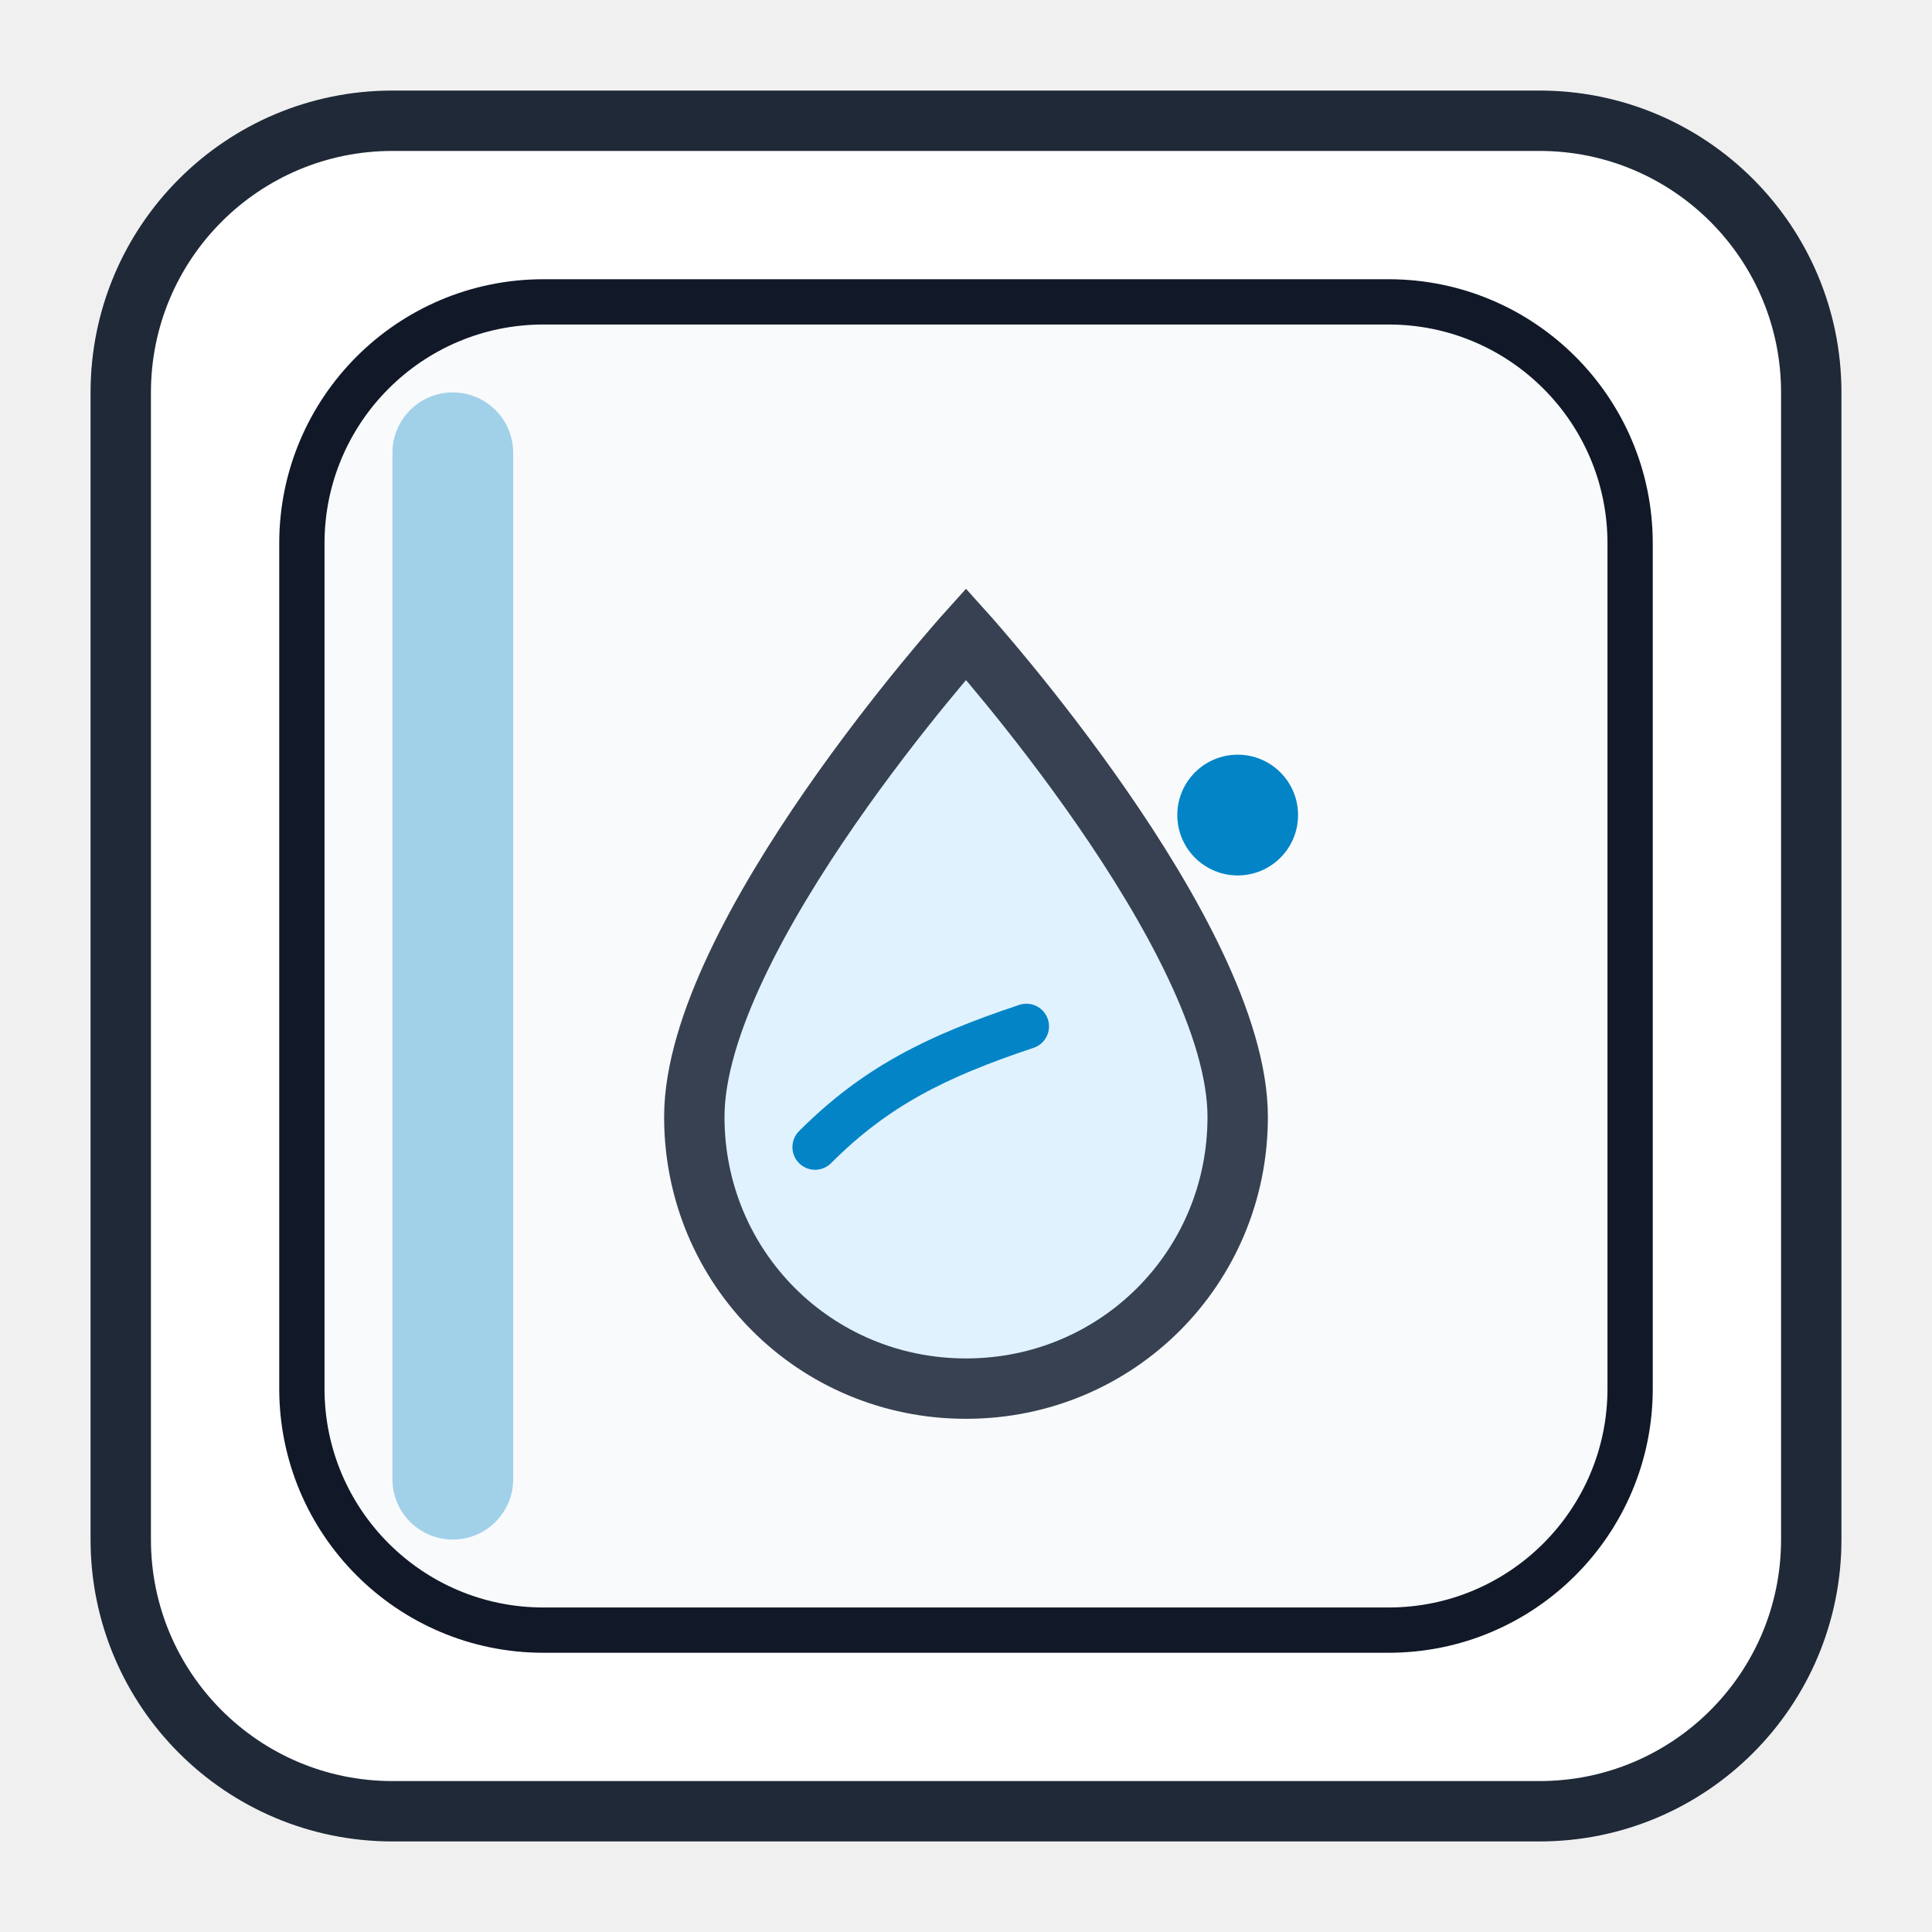
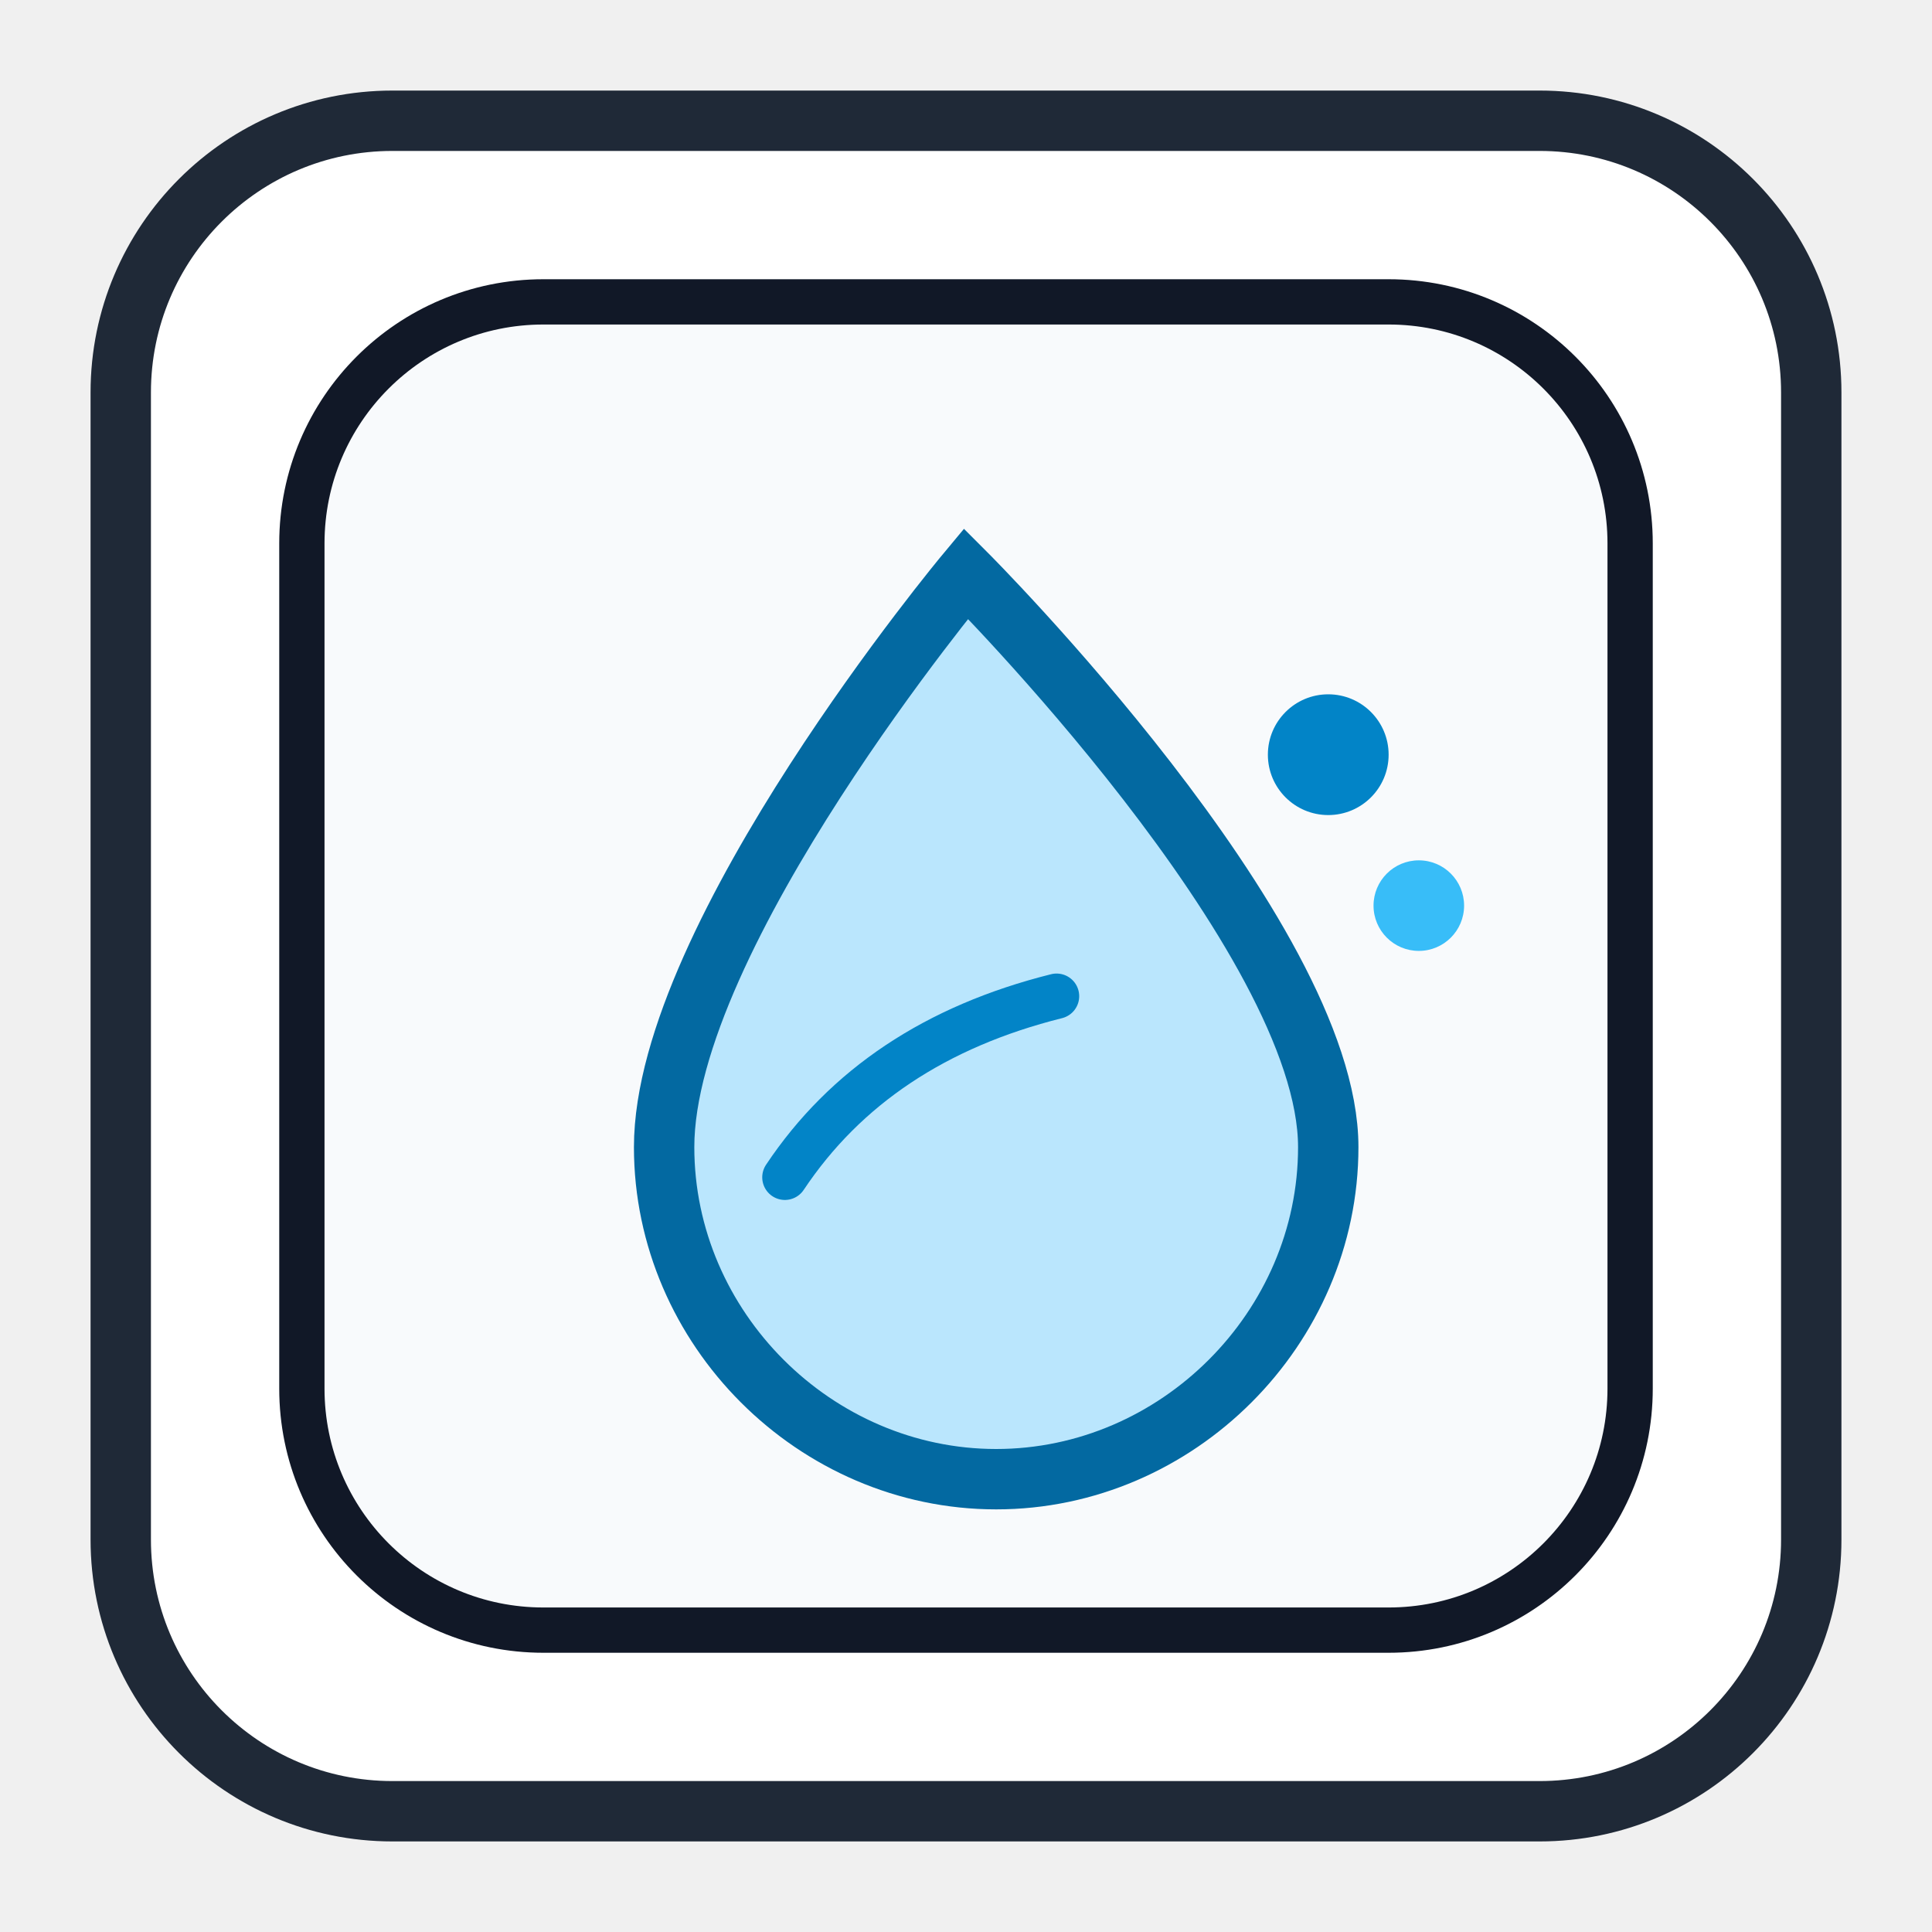
<svg xmlns="http://www.w3.org/2000/svg" width="128" height="128" viewBox="0 0 128 128">
  <rect x="8" y="8" width="112" height="112" rx="18" fill="#FFFFFF" stroke="#1F2937" stroke-width="4" />
  <rect x="20" y="20" width="88" height="88" rx="16" fill="#F8FAFC" stroke="#111827" stroke-width="3" />
-   <rect x="26" y="26" width="8" height="76" rx="4" fill="#0284C7" fill-opacity="0.35" />
-   <path d="M64 42 C64 42, 46 62, 46 74 C46 84, 54 92, 64 92 C74 92, 82 84, 82 74 C82 62, 64 42, 64 42 Z" fill="#E0F2FE" stroke="#374151" stroke-width="4" />
-   <path d="M54 76 C58 72, 62 70, 68 68" fill="none" stroke="#0284C7" stroke-width="3" stroke-linecap="round" />
-   <circle cx="82" cy="54" r="4" fill="#0284C7" />
+   <path d="M64 38 C64 38, 44 62, 44 76 C44 88, 54 98, 66 98 C78 98, 88 88, 88 76 C88 62, 64 38, 64 38 Z" fill="#BAE6FD" stroke="#0369A1" stroke-width="4" />
+   <path d="M52 78 C56 72, 62 68, 70 66" fill="none" stroke="#0284C7" stroke-width="3" stroke-linecap="round" />
+   <circle cx="88" cy="50" r="4" fill="#0284C7" />
+   <circle cx="94" cy="60" r="3" fill="#38BDF8" />
</svg>
